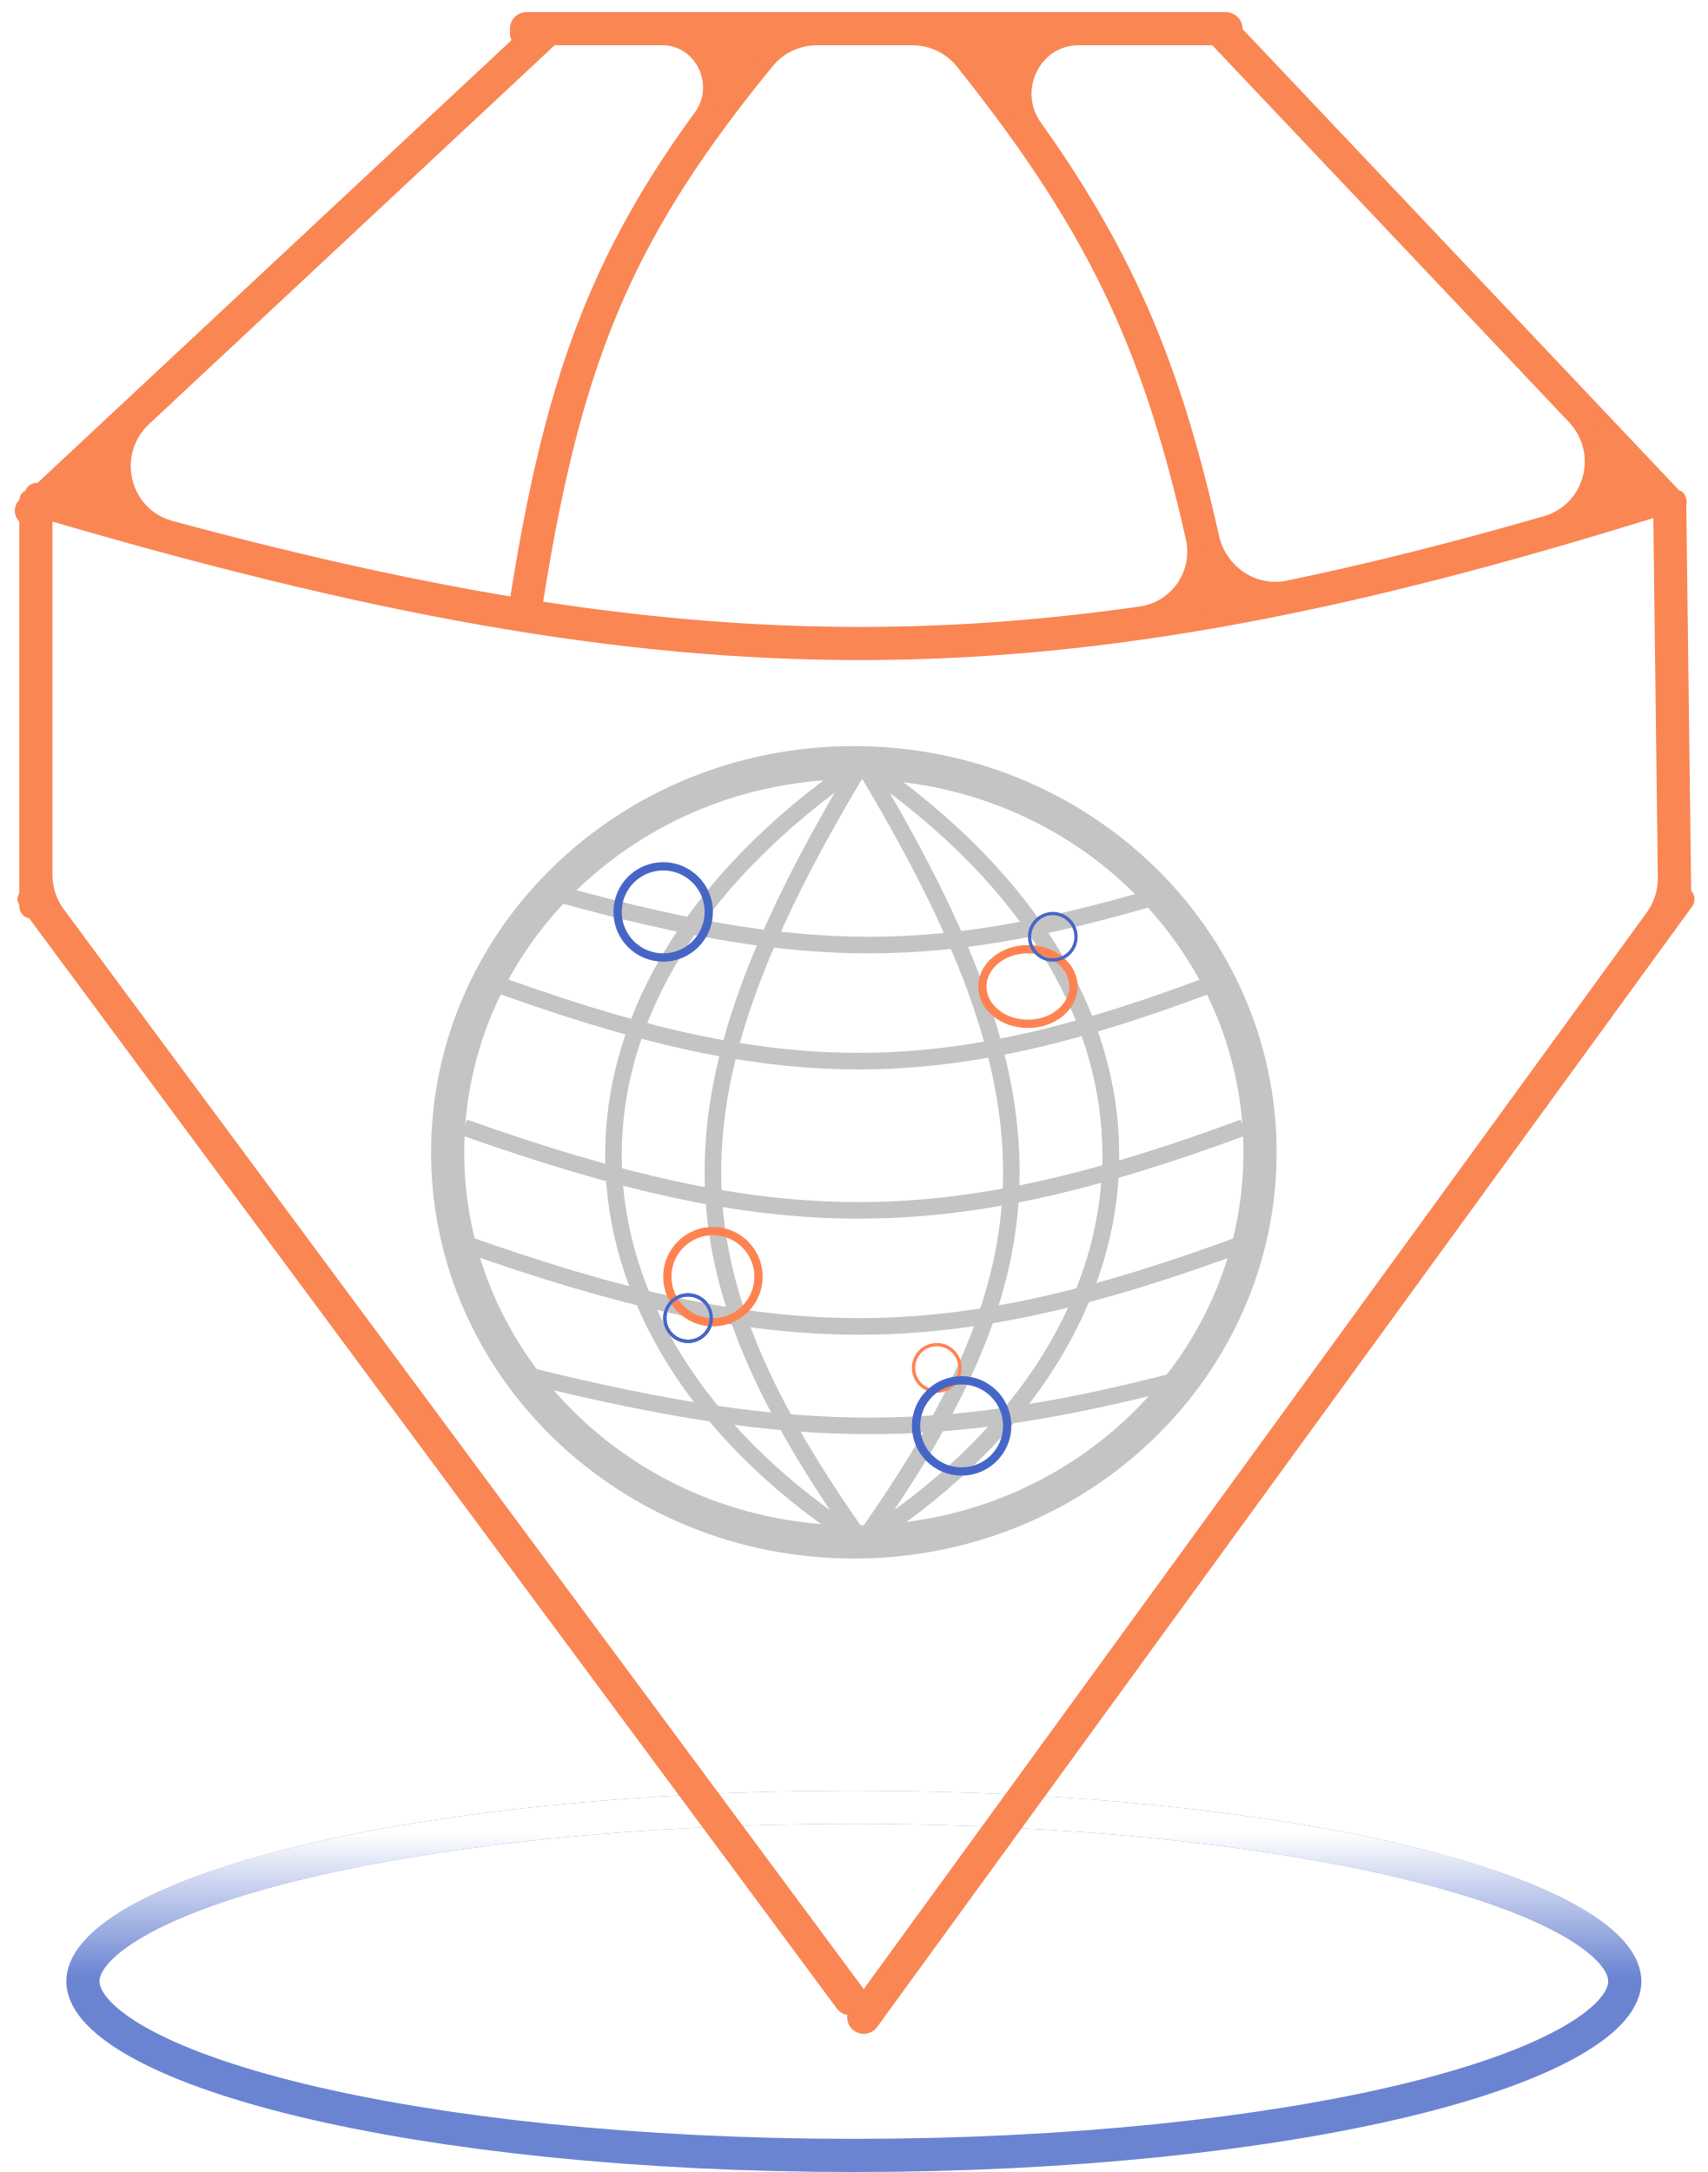
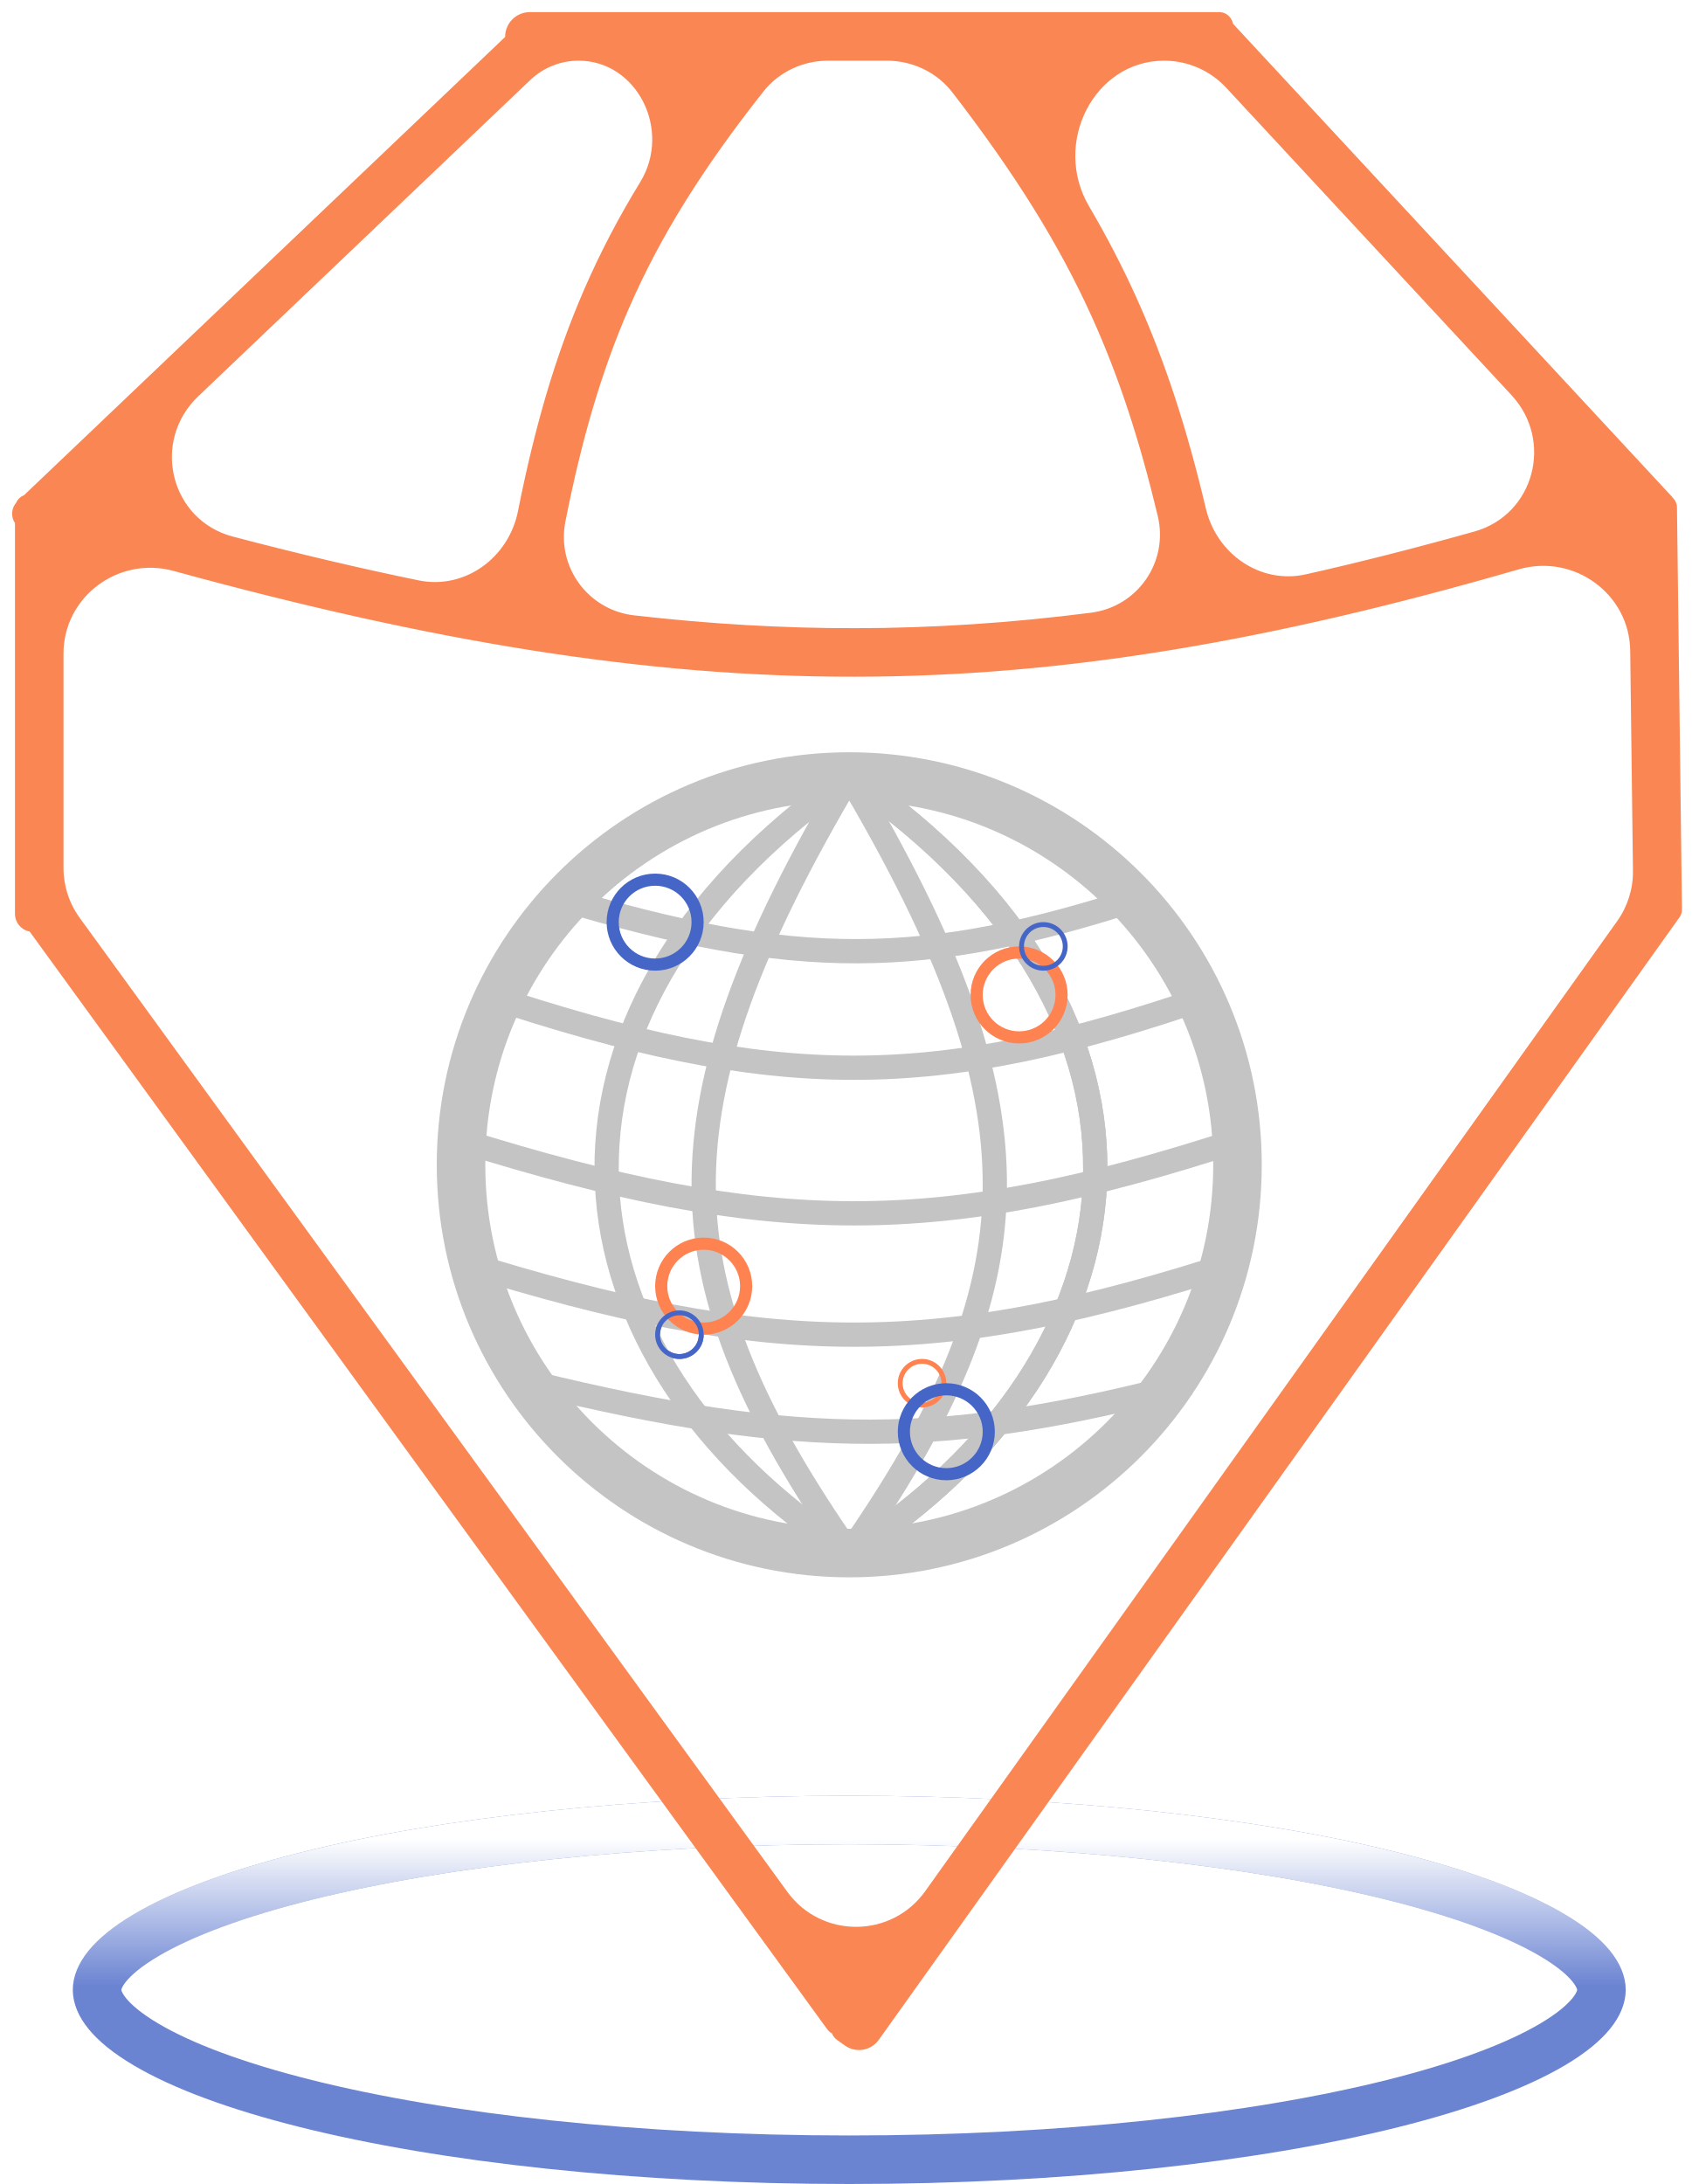
- <svg xmlns="http://www.w3.org/2000/svg" width="103" height="131" viewBox="0 0 103 131" fill="none">
-   <path d="M98 119.5C98 120.5 97.133 121.756 94.77 123.108C92.484 124.417 89.109 125.629 84.852 126.66C76.354 128.717 64.561 130 51.5 130C38.438 130 26.646 128.717 18.148 126.66C13.891 125.629 10.516 124.417 8.23 123.108C5.867 121.756 5 120.5 5 119.5C5 118.5 5.867 117.244 8.23 115.892C10.516 114.583 13.891 113.371 18.148 112.34C26.646 110.283 38.438 109 51.5 109C64.561 109 76.354 110.283 84.852 112.34C89.109 113.371 92.484 114.583 94.77 115.892C97.133 117.244 98 118.5 98 119.5Z" stroke="#4666C7" stroke-opacity="0.8" stroke-width="2" />
-   <path d="M98 119.5C98 120.5 97.133 121.756 94.77 123.108C92.484 124.417 89.109 125.629 84.852 126.66C76.354 128.717 64.561 130 51.5 130C38.438 130 26.646 128.717 18.148 126.66C13.891 125.629 10.516 124.417 8.23 123.108C5.867 121.756 5 120.5 5 119.5C5 118.5 5.867 117.244 8.23 115.892C10.516 114.583 13.891 113.371 18.148 112.34C26.646 110.283 38.438 109 51.5 109C64.561 109 76.354 110.283 84.852 112.34C89.109 113.371 92.484 114.583 94.77 115.892C97.133 117.244 98 118.5 98 119.5Z" stroke="url(#paint0_linear)" stroke-width="2" />
-   <path fill-rule="evenodd" clip-rule="evenodd" d="M31.512 2.49C31.611 2.397 31.546 2.23 31.409 2.23C31.326 2.23 31.259 2.163 31.259 2.08V1.73C31.259 1.454 31.483 1.23 31.759 1.23H73.932C74.217 1.23 74.448 1.461 74.448 1.746C74.448 1.878 74.499 2.005 74.59 2.101L100.994 29.999C101.017 30.024 101.049 30.038 101.083 30.037C101.15 30.036 101.204 30.09 101.205 30.157L101.206 30.206C101.206 30.218 101.21 30.229 101.218 30.237L101.222 30.241C101.238 30.257 101.237 30.283 101.22 30.298C101.212 30.305 101.207 30.316 101.207 30.328L101.505 53.847C101.506 53.923 101.544 53.994 101.606 54.038C101.715 54.114 101.74 54.265 101.662 54.372L52.5 121.96C52.34 122.18 52.033 122.232 51.809 122.076C51.58 121.915 51.527 121.598 51.692 121.372L99.728 55.33C100.236 54.633 100.504 53.79 100.493 52.927L100.211 30.651C100.211 30.636 100.205 30.621 100.195 30.61C100.179 30.593 100.155 30.587 100.133 30.594C81.641 36.364 66.983 39.294 51.999 39.312C37.188 39.329 22.089 36.501 2.683 30.797C2.678 30.796 2.672 30.797 2.669 30.8C2.665 30.803 2.664 30.807 2.664 30.811V52.766C2.664 53.623 2.939 54.458 3.45 55.147L51.678 120.246C51.844 120.47 51.794 120.788 51.566 120.95C51.345 121.108 51.037 121.06 50.875 120.841L2.095 54.997C2.05 54.936 1.979 54.901 1.903 54.901C1.771 54.901 1.664 54.794 1.664 54.661V54.481C1.664 54.438 1.65 54.397 1.625 54.362L1.581 54.304C1.539 54.247 1.552 54.165 1.61 54.124C1.644 54.099 1.664 54.061 1.664 54.019V31.438C1.664 31.32 1.618 31.207 1.536 31.122L1.515 31.101C1.35 30.931 1.356 30.658 1.529 30.496L1.588 30.442C1.636 30.397 1.664 30.333 1.664 30.267V30.172C1.664 30.092 1.729 30.027 1.809 30.027C1.873 30.027 1.929 29.985 1.948 29.923L1.986 29.795C2.023 29.67 2.155 29.599 2.28 29.636C2.36 29.66 2.447 29.639 2.509 29.582L31.512 2.49ZM73.417 2.277C73.406 2.287 73.405 2.304 73.415 2.315L94.989 25.109C97.024 27.26 96.097 30.798 93.251 31.618C87.783 33.193 82.643 34.492 77.704 35.512C75.563 35.954 73.507 34.536 73.032 32.403C71.781 26.788 70.356 22.179 68.336 17.801C66.764 14.395 64.837 11.138 62.362 7.664C60.77 5.429 62.303 2.23 65.046 2.23H73.399C73.423 2.23 73.435 2.26 73.417 2.277ZM67.428 18.22C69.387 22.466 70.783 26.948 72.014 32.433C72.505 34.622 71.034 36.757 68.813 37.075C63.102 37.892 57.57 38.305 51.997 38.312C39.224 38.327 26.208 36.207 10.283 31.905C7.291 31.097 6.39 27.325 8.655 25.209L33.166 2.314C33.177 2.303 33.177 2.286 33.167 2.276C33.15 2.259 33.162 2.23 33.186 2.23H39.95C42.399 2.23 43.754 5.104 42.31 7.081C39.777 10.549 37.827 13.837 36.272 17.349C33.927 22.642 32.489 28.418 31.28 36.049C31.237 36.322 31.424 36.578 31.697 36.621C31.969 36.663 32.225 36.475 32.268 36.203C33.471 28.614 34.892 22.934 37.186 17.754C39.286 13.012 42.127 8.669 46.236 3.657C46.983 2.747 48.104 2.23 49.281 2.23H55.023C56.22 2.23 57.359 2.766 58.106 3.702C62.316 8.975 65.231 13.458 67.428 18.22Z" fill="#FA8654" />
-   <path d="M51.999 39.312L51.998 38.812L51.999 39.312ZM68.336 17.801L67.882 18.01L68.336 17.801ZM67.428 18.22L66.974 18.429L67.428 18.22ZM51.997 38.312L51.998 38.812L51.997 38.312ZM36.272 17.349L36.729 17.551V17.551L36.272 17.349ZM37.186 17.754L37.643 17.956L37.186 17.754ZM58.106 3.702L58.497 3.39L58.106 3.702ZM33.166 2.314L33.507 2.679L33.166 2.314ZM8.655 25.209L8.313 24.843L8.655 25.209ZM72.014 32.433L72.502 32.324L72.014 32.433ZM77.704 35.512L77.603 35.022L77.704 35.512ZM73.032 32.403L73.52 32.294L73.032 32.403ZM73.415 2.315L73.052 2.658L73.415 2.315ZM2.509 29.582L2.85 29.947L2.509 29.582ZM1.948 29.923L1.468 29.781L1.948 29.923ZM1.588 30.442L1.929 30.807L1.588 30.442ZM1.515 31.101L1.156 31.449L1.515 31.101ZM1.529 30.496L1.871 30.862L1.529 30.496ZM1.536 31.122L1.177 31.471L1.536 31.122ZM1.581 54.304L1.18 54.602L1.581 54.304ZM1.625 54.362L2.026 54.065L1.625 54.362ZM50.875 120.841L50.473 121.138L50.875 120.841ZM51.678 120.246L52.08 119.948L51.678 120.246ZM2.683 30.797L2.824 30.317L2.683 30.797ZM100.133 30.594L100.282 31.071L100.133 30.594ZM100.211 30.651L100.711 30.644L100.211 30.651ZM99.728 55.33L99.324 55.036L99.728 55.33ZM100.493 52.927L100.993 52.921L100.493 52.927ZM51.692 121.372L52.096 121.666L51.692 121.372ZM52.5 121.96L52.096 121.666L52.5 121.96ZM101.662 54.372L102.066 54.666L101.662 54.372ZM101.505 53.847L102.005 53.84L101.505 53.847ZM101.207 30.328L101.707 30.321L101.207 30.328ZM101.222 30.241L100.859 30.585L101.222 30.241ZM101.206 30.206L100.706 30.212L101.206 30.206ZM101.218 30.237L101.582 29.893L101.218 30.237ZM101.205 30.157L100.705 30.163L101.205 30.157ZM100.994 29.999L100.63 30.343L100.994 29.999ZM74.59 2.101L74.953 1.757L74.59 2.101ZM32.268 36.203L31.774 36.124L32.268 36.203ZM31.28 36.049L31.774 36.127L31.28 36.049ZM31.512 2.49L31.853 2.856L31.512 2.49ZM2.095 54.997L2.497 54.7L2.095 54.997ZM42.31 7.081L41.906 6.786L42.31 7.081ZM30.759 1.73V2.08H31.759V1.73H30.759ZM73.932 0.73H31.759V1.73H73.932V0.73ZM101.357 29.656L74.953 1.757L74.226 2.445L100.63 30.343L101.357 29.656ZM100.705 30.163L100.706 30.212L101.706 30.2L101.705 30.15L100.705 30.163ZM101.586 29.898L101.582 29.893L100.855 30.581L100.859 30.585L101.586 29.898ZM100.707 30.334L101.005 53.853L102.005 53.84L101.707 30.321L100.707 30.334ZM52.905 122.254L102.066 54.666L101.258 54.078L52.096 121.666L52.905 122.254ZM99.324 55.036L51.287 121.078L52.096 121.666L100.133 55.624L99.324 55.036ZM100.993 52.921L100.711 30.644L99.712 30.657L99.993 52.933L100.993 52.921ZM51.999 39.812C67.053 39.794 81.764 36.849 100.282 31.071L99.984 30.117C81.517 35.879 66.913 38.794 51.998 38.812L51.999 39.812ZM2.542 31.277C21.971 36.987 37.121 39.829 51.999 39.812L51.998 38.812C37.255 38.829 22.207 36.014 2.824 30.317L2.542 31.277ZM3.164 52.766V30.811H2.164V52.766H3.164ZM52.08 119.948L3.851 54.849L3.048 55.444L51.276 120.543L52.08 119.948ZM1.693 55.295L50.473 121.138L51.276 120.543L2.497 54.7L1.693 55.295ZM1.164 54.481V54.661H2.164V54.481H1.164ZM1.18 54.602L1.223 54.66L2.026 54.065L1.983 54.007L1.18 54.602ZM1.164 31.438V54.019H2.164V31.438H1.164ZM1.156 31.449L1.177 31.471L1.894 30.774L1.873 30.753L1.156 31.449ZM1.246 30.077L1.188 30.131L1.871 30.862L1.929 30.807L1.246 30.077ZM1.164 30.172V30.267H2.164V30.172H1.164ZM1.506 29.653L1.468 29.781L2.427 30.065L2.465 29.938L1.506 29.653ZM31.171 2.125L2.167 29.216L2.85 29.947L31.853 2.856L31.171 2.125ZM95.352 24.765L73.778 1.971L73.052 2.658L94.626 25.453L95.352 24.765ZM77.805 36.001C82.759 34.978 87.912 33.677 93.39 32.098L93.113 31.137C87.654 32.71 82.527 34.005 77.603 35.022L77.805 36.001ZM67.882 18.01C69.883 22.346 71.298 26.919 72.544 32.511L73.52 32.294C72.264 26.657 70.829 22.011 68.79 17.591L67.882 18.01ZM61.954 7.954C64.414 11.407 66.325 14.637 67.882 18.01L68.79 17.591C67.203 14.153 65.259 10.869 62.769 7.374L61.954 7.954ZM73.399 1.73H65.046V2.73H73.399V1.73ZM72.502 32.324C71.266 26.816 69.86 22.298 67.882 18.01L66.974 18.429C68.914 22.634 70.301 27.08 71.526 32.542L72.502 32.324ZM51.998 38.812C57.596 38.805 63.151 38.391 68.884 37.57L68.742 36.58C63.053 37.394 57.545 37.805 51.997 37.812L51.998 38.812ZM10.153 32.388C26.104 36.697 39.166 38.827 51.998 38.812L51.997 37.812C39.282 37.827 26.312 35.717 10.414 31.422L10.153 32.388ZM32.825 1.948L8.313 24.843L8.996 25.574L33.507 2.679L32.825 1.948ZM39.95 1.73H33.186V2.73H39.95V1.73ZM36.729 17.551C38.268 14.077 40.198 10.82 42.713 7.376L41.906 6.786C39.356 10.278 37.387 13.597 35.815 17.146L36.729 17.551ZM31.774 36.127C32.98 28.517 34.409 22.788 36.729 17.551L35.815 17.146C33.445 22.495 31.999 28.32 30.786 35.971L31.774 36.127ZM36.729 17.551C34.41 22.787 32.98 28.516 31.774 36.124L32.762 36.281C33.962 28.713 35.374 23.08 37.643 17.956L36.729 17.551ZM45.85 3.34C41.722 8.375 38.852 12.757 36.729 17.551L37.643 17.956C39.72 13.268 42.533 8.963 46.623 3.974L45.85 3.34ZM55.023 1.73H49.281V2.73H55.023V1.73ZM67.882 18.01C65.663 13.201 62.724 8.684 58.497 3.39L57.715 4.014C61.909 9.267 64.799 13.715 66.974 18.429L67.882 18.01ZM55.023 2.73C56.072 2.73 57.065 3.199 57.715 4.014L58.497 3.39C57.652 2.332 56.369 1.73 55.023 1.73V2.73ZM33.526 1.927C33.817 2.227 33.604 2.73 33.186 2.73V1.73C32.721 1.73 32.484 2.29 32.808 2.624L33.526 1.927ZM33.507 2.679C33.723 2.478 33.731 2.139 33.526 1.927L32.808 2.624C32.623 2.434 32.631 2.129 32.825 1.948L33.507 2.679ZM10.414 31.422C7.809 30.719 7.011 27.429 8.996 25.574L8.313 24.843C5.768 27.221 6.773 31.475 10.153 32.388L10.414 31.422ZM71.526 32.542C71.953 34.447 70.674 36.303 68.742 36.58L68.884 37.57C71.393 37.211 73.056 34.797 72.502 32.324L71.526 32.542ZM73.399 2.73C72.966 2.73 72.76 2.198 73.08 1.907L73.753 2.646C74.109 2.323 73.88 1.73 73.399 1.73V2.73ZM62.769 7.374C61.395 5.445 62.741 2.73 65.046 2.73V1.73C61.866 1.73 60.145 5.414 61.954 7.954L62.769 7.374ZM77.603 35.022C75.746 35.406 73.939 34.178 73.52 32.294L72.544 32.511C73.074 34.895 75.38 36.502 77.805 36.001L77.603 35.022ZM73.778 1.971C73.961 2.164 73.949 2.468 73.753 2.646L73.08 1.907C72.862 2.106 72.85 2.444 73.052 2.658L73.778 1.971ZM94.626 25.453C96.41 27.338 95.59 30.424 93.113 31.137L93.39 32.098C96.604 31.172 97.639 27.182 95.352 24.765L94.626 25.453ZM2.138 30.115C2.388 30.189 2.659 30.125 2.85 29.947L2.167 29.216C2.236 29.153 2.332 29.13 2.422 29.156L2.138 30.115ZM2.465 29.938C2.424 30.077 2.277 30.156 2.138 30.115L2.422 29.156C2.032 29.041 1.622 29.263 1.506 29.653L2.465 29.938ZM1.809 30.527C2.094 30.527 2.346 30.339 2.427 30.065L1.468 29.781C1.513 29.63 1.652 29.527 1.809 29.527V30.527ZM2.164 30.172C2.164 30.368 2.005 30.527 1.809 30.527V29.527C1.453 29.527 1.164 29.816 1.164 30.172H2.164ZM1.929 30.807C2.079 30.668 2.164 30.472 2.164 30.267H1.164C1.164 30.195 1.194 30.126 1.246 30.077L1.929 30.807ZM1.873 30.753C1.903 30.783 1.902 30.833 1.871 30.862L1.188 30.131C0.81 30.484 0.796 31.078 1.156 31.449L1.873 30.753ZM2.164 31.438C2.164 31.19 2.067 30.952 1.894 30.774L1.177 31.471C1.169 31.462 1.164 31.45 1.164 31.438H2.164ZM1.9 54.531C2.066 54.413 2.164 54.222 2.164 54.019H1.164C1.164 53.899 1.222 53.786 1.32 53.716L1.9 54.531ZM1.983 54.007C2.107 54.174 2.07 54.41 1.9 54.531L1.32 53.716C1.034 53.92 0.971 54.319 1.18 54.602L1.983 54.007ZM2.164 54.481C2.164 54.331 2.116 54.185 2.026 54.065L1.223 54.66C1.184 54.608 1.164 54.546 1.164 54.481H2.164ZM1.903 54.401C2.047 54.401 2.164 54.517 2.164 54.661H1.164C1.164 55.07 1.495 55.401 1.903 55.401V54.401ZM51.276 120.543L51.276 120.543L50.473 121.138C50.797 121.576 51.413 121.674 51.857 121.357L51.276 120.543ZM51.276 120.543L51.276 120.543L51.857 121.357C52.312 121.033 52.413 120.397 52.08 119.948L51.276 120.543ZM2.164 52.766C2.164 53.73 2.474 54.669 3.048 55.444L3.851 54.849C3.405 54.246 3.164 53.516 3.164 52.766H2.164ZM2.327 30.435C2.223 30.532 2.164 30.669 2.164 30.811H3.164C3.164 30.946 3.108 31.074 3.01 31.166L2.327 30.435ZM2.824 30.317C2.652 30.267 2.462 30.309 2.327 30.435L3.01 31.166C2.883 31.285 2.704 31.325 2.542 31.277L2.824 30.317ZM100.558 30.266C100.409 30.109 100.186 30.054 99.984 30.117L100.282 31.071C100.124 31.12 99.949 31.077 99.832 30.954L100.558 30.266ZM100.711 30.644C100.71 30.504 100.655 30.369 100.558 30.266L99.832 30.954C99.756 30.873 99.713 30.767 99.712 30.657L100.711 30.644ZM100.133 55.624C100.704 54.84 101.005 53.891 100.993 52.921L99.993 52.933C100.003 53.688 99.768 54.426 99.324 55.036L100.133 55.624ZM52.096 121.666L52.096 121.666L51.287 121.078C50.958 121.53 51.064 122.165 51.523 122.485L52.096 121.666ZM52.096 121.666L52.096 121.666L51.523 122.485C51.969 122.798 52.584 122.695 52.905 122.254L52.096 121.666ZM101.319 54.448C101.199 54.363 101.171 54.197 101.258 54.078L102.066 54.666C102.309 54.333 102.231 53.865 101.893 53.628L101.319 54.448ZM101.005 53.853C101.008 54.09 101.125 54.312 101.319 54.448L101.893 53.628C101.962 53.677 102.004 53.756 102.005 53.84L101.005 53.853ZM100.884 29.928C100.77 30.032 100.706 30.18 100.707 30.334L101.707 30.321C101.709 30.453 101.654 30.579 101.557 30.668L100.884 29.928ZM100.859 30.585C100.682 30.398 100.693 30.102 100.884 29.928L101.557 30.668C101.78 30.464 101.793 30.117 101.586 29.898L100.859 30.585ZM100.706 30.212C100.708 30.349 100.761 30.481 100.855 30.581L101.582 29.893C101.66 29.976 101.704 30.086 101.706 30.2L100.706 30.212ZM101.089 30.537C100.88 30.54 100.708 30.372 100.705 30.163L101.705 30.15C101.701 29.807 101.42 29.533 101.077 29.537L101.089 30.537ZM46.623 3.974C47.272 3.183 48.25 2.73 49.281 2.73V1.73C47.958 1.73 46.694 2.311 45.85 3.34L46.623 3.974ZM100.63 30.343C100.75 30.469 100.916 30.539 101.089 30.537L101.077 29.537C101.183 29.536 101.284 29.579 101.357 29.656L100.63 30.343ZM73.948 1.746C73.948 2.006 74.048 2.256 74.226 2.445L74.953 1.757C74.95 1.754 74.948 1.75 74.948 1.746H73.948ZM31.62 37.115C32.167 37.2 32.676 36.823 32.762 36.281L31.774 36.124C31.774 36.125 31.774 36.125 31.774 36.125C31.774 36.125 31.774 36.125 31.774 36.125C31.774 36.125 31.774 36.125 31.774 36.125C31.774 36.126 31.774 36.126 31.773 36.127C31.772 36.127 31.772 36.127 31.773 36.127C31.773 36.127 31.774 36.127 31.773 36.127L31.62 37.115ZM73.932 1.73C73.936 1.73 73.937 1.731 73.938 1.731C73.94 1.732 73.942 1.733 73.944 1.735C73.945 1.737 73.947 1.739 73.947 1.74C73.948 1.741 73.948 1.743 73.948 1.746H74.948C74.948 1.185 74.493 0.73 73.932 0.73V1.73ZM30.786 35.971C30.7 36.516 31.073 37.03 31.62 37.115L31.773 36.127L31.774 36.127L30.786 35.971ZM31.759 1.73V0.73C31.207 0.73 30.759 1.178 30.759 1.73H31.759ZM31.409 2.73C31.092 2.73 30.939 2.342 31.171 2.125L31.853 2.856C32.284 2.453 31.999 1.73 31.409 1.73V2.73ZM2.497 54.7C2.357 54.511 2.137 54.401 1.903 54.401V55.401C1.82 55.401 1.742 55.361 1.693 55.295L2.497 54.7ZM39.95 2.73C41.958 2.73 43.128 5.113 41.906 6.786L42.713 7.376C44.38 5.094 42.84 1.73 39.95 1.73V2.73ZM31.409 1.73C31.602 1.73 31.759 1.887 31.759 2.08H30.759C30.759 2.439 31.05 2.73 31.409 2.73V1.73Z" fill="#FA8654" />
-   <circle cx="41.5" cy="79.5" r="1.4" stroke="#4666C7" stroke-width="0.2" />
-   <path d="M28 75C46.8 81.667 56.983 81.667 75 75" stroke="#C4C4C4" />
-   <path d="M76 69.5C76 82.441 65.069 93 51.5 93C37.931 93 27 82.441 27 69.5C27 56.559 37.931 46 51.5 46C65.069 46 76 56.559 76 69.5Z" stroke="#C4C4C4" stroke-width="2" />
-   <path d="M52 46C64.299 66.332 63.697 76.527 52 93" stroke="#C4C4C4" />
-   <path d="M52 46C39.701 66.332 40.303 76.527 52 93" stroke="#C4C4C4" />
-   <path d="M52 46C73.452 60.688 70.493 81.25 52 93" stroke="#C4C4C4" />
-   <path d="M52 46C73.452 60.688 70.493 81.25 52 93" stroke="#C4C4C4" />
-   <path d="M32 83C48.397 87.054 57.13 86.945 72 83" stroke="#C4C4C4" />
-   <circle cx="56.5" cy="82.5" r="1.4" stroke="#FF8251" stroke-width="0.2" />
-   <path d="M52 46C30.548 60.688 33.507 81.25 52 93" stroke="#C4C4C4" />
-   <path d="M28 68C46.8 74.667 56.983 74.667 75 68" stroke="#C4C4C4" />
-   <path d="M34 54C48.757 58.054 56.617 57.945 70 54" stroke="#C4C4C4" />
-   <path d="M29 59C47 65.667 56.75 65.667 74 59" stroke="#C4C4C4" />
-   <circle cx="58" cy="86" r="2.75" stroke="#4666C7" stroke-width="0.5" />
-   <circle cx="40" cy="55" r="2.75" stroke="#4666C7" stroke-width="0.5" />
-   <path d="M64.75 59.5C64.75 60.702 63.563 61.75 62 61.75C60.437 61.75 59.25 60.702 59.25 59.5C59.25 58.298 60.437 57.25 62 57.25C63.563 57.25 64.75 58.298 64.75 59.5Z" stroke="#FF8251" stroke-width="0.5" />
-   <circle cx="43" cy="77" r="2.75" stroke="#FF8251" stroke-width="0.5" />
-   <circle cx="63.5" cy="56.5" r="1.4" stroke="#4666C7" stroke-width="0.2" />
-   <circle cx="41.5" cy="79.5" r="1.4" stroke="#4666C7" stroke-width="0.2" />
+ <svg xmlns="http://www.w3.org/2000/svg" width="70" height="90" viewBox="0 0 70 90" fill="none">
+   <path d="M66 82C66 82.533 65.544 83.327 63.977 84.253C62.476 85.14 60.238 85.973 57.385 86.687C51.694 88.109 43.779 89 35 89C26.221 89 18.306 88.109 12.615 86.687C9.762 85.973 7.524 85.14 6.024 84.253C4.456 83.327 4 82.533 4 82C4 81.467 4.456 80.673 6.024 79.747C7.524 78.86 9.762 78.027 12.615 77.313C18.306 75.891 26.221 75 35 75C43.779 75 51.694 75.891 57.385 77.313C60.238 78.027 62.476 78.86 63.977 79.747C65.544 80.673 66 81.467 66 82Z" stroke="#4666C7" stroke-opacity="0.8" stroke-width="2" />
+   <path d="M66 82C66 82.533 65.544 83.327 63.977 84.253C62.476 85.14 60.238 85.973 57.385 86.687C51.694 88.109 43.779 89 35 89C26.221 89 18.306 88.109 12.615 86.687C9.762 85.973 7.524 85.14 6.024 84.253C4.456 83.327 4 82.533 4 82C4 81.467 4.456 80.673 6.024 79.747C7.524 78.86 9.762 78.027 12.615 77.313C18.306 75.891 26.221 75 35 75C43.779 75 51.694 75.891 57.385 77.313C60.238 78.027 62.476 78.86 63.977 79.747C65.544 80.673 66 81.467 66 82Z" stroke="url(#paint0_linear)" stroke-width="2" />
+   <path fill-rule="evenodd" clip-rule="evenodd" d="M44.449 8.75C42.762 5.875 44.645 2 47.977 2C49.087 2 50.146 2.462 50.9 3.275L62.657 15.941C64.655 18.092 63.73 21.589 60.904 22.383C58.494 23.06 56.177 23.651 53.926 24.156C51.782 24.637 49.717 23.21 49.21 21.072C48.443 17.837 47.559 15.078 46.364 12.439C45.8 11.193 45.168 9.975 44.449 8.75ZM62.451 22.982C65.031 22.235 67.652 24.122 67.685 26.808L67.798 35.877C67.808 36.727 67.548 37.558 67.054 38.25L38.536 78.226C36.949 80.45 33.65 80.464 32.044 78.254L2.881 38.119C2.385 37.436 2.117 36.613 2.117 35.768V26.934C2.117 24.256 4.7 22.337 7.284 23.045C17.898 25.952 26.641 27.397 35.244 27.387C43.892 27.376 52.375 25.896 62.451 22.982ZM68.55 20.875C68.529 20.875 68.519 20.849 68.534 20.835C68.543 20.827 68.544 20.812 68.535 20.803L50.352 1.214C50.348 1.21 50.341 1.21 50.336 1.214C50.329 1.22 50.318 1.215 50.318 1.206V1.07C50.318 1.031 50.286 1 50.248 1H21.834C21.549 1 21.318 1.231 21.318 1.516C21.318 1.658 21.26 1.793 21.157 1.891L1.249 20.851C1.235 20.864 1.215 20.872 1.195 20.872H1.19C1.15 20.872 1.117 20.905 1.117 20.945C1.117 20.965 1.109 20.984 1.095 20.998L1.059 21.032C0.983 21.104 0.98 21.224 1.052 21.299L1.061 21.309C1.097 21.347 1.117 21.397 1.117 21.449V37.656C1.117 37.791 1.227 37.901 1.362 37.901C1.44 37.901 1.514 37.939 1.56 38.002L34.494 83.328C34.527 83.373 34.591 83.383 34.636 83.35C34.73 83.282 34.846 83.398 34.779 83.492L34.766 83.51C34.732 83.558 34.743 83.624 34.791 83.657L35.112 83.887C35.336 84.047 35.649 83.995 35.809 83.77L68.815 37.504C68.817 37.501 68.816 37.498 68.814 37.497L68.811 37.495C68.808 37.493 68.81 37.488 68.814 37.488C68.816 37.488 68.818 37.486 68.818 37.484L68.612 20.908C68.612 20.889 68.597 20.874 68.578 20.875L68.55 20.875ZM21.838 21.157C21.403 23.346 19.34 24.856 17.155 24.407C14.695 23.901 12.144 23.298 9.473 22.597C6.5 21.817 5.6 18.088 7.826 15.968L21.512 2.934C22.141 2.335 22.978 2 23.847 2C26.698 2 28.297 5.337 26.809 7.769C25.929 9.207 25.18 10.64 24.532 12.132C23.359 14.833 22.523 17.714 21.838 21.157ZM35.243 26.387C32.233 26.39 29.203 26.213 26.075 25.855C23.887 25.604 22.383 23.551 22.811 21.39C23.488 17.979 24.307 15.159 25.449 12.53C26.777 9.474 28.549 6.658 31.068 3.463C31.806 2.527 32.942 2 34.133 2H36.547C37.759 2 38.91 2.546 39.65 3.507C42.238 6.869 44.061 9.777 45.453 12.852C46.596 15.377 47.453 18.026 48.201 21.151C48.722 23.326 47.247 25.46 45.028 25.745C41.721 26.169 38.492 26.383 35.243 26.387Z" fill="#FA8654" />
+   <path d="M46.364 12.439L45.909 12.646V12.646L46.364 12.439ZM35.244 27.387L35.243 26.887L35.244 27.387ZM24.532 12.132L24.991 12.331V12.331L24.532 12.132ZM35.243 26.387L35.243 26.887L35.243 26.387ZM25.449 12.53L25.908 12.73L25.449 12.53ZM45.453 12.852L44.998 13.058L45.453 12.852ZM48.201 21.151L47.715 21.267L48.201 21.151ZM26.075 25.855L26.018 26.352L26.075 25.855ZM21.512 2.934L21.167 2.572L21.512 2.934ZM9.473 22.597L9.346 23.081L9.473 22.597ZM68.612 20.908L68.112 20.914L68.612 20.908ZM68.578 20.875L68.584 21.375L68.578 20.875ZM68.818 37.484L69.318 37.477L68.818 37.484ZM68.811 37.495L68.521 37.902L68.811 37.495ZM68.815 37.504L69.222 37.794L68.815 37.504ZM68.814 37.497L68.524 37.904L68.814 37.497ZM35.112 83.887L34.821 84.294L35.112 83.887ZM35.809 83.77L36.216 84.06L35.809 83.77ZM34.766 83.51L35.173 83.801L34.766 83.51ZM34.791 83.657L35.081 83.251L34.791 83.657ZM34.779 83.492L35.186 83.782L34.779 83.492ZM34.494 83.328L34.898 83.034L34.494 83.328ZM1.061 21.309L1.423 20.964L1.061 21.309ZM1.059 21.032L0.714 20.67L1.059 21.032ZM1.052 21.299L1.414 20.954L1.052 21.299ZM1.095 20.998L0.75 20.636L1.095 20.998ZM1.249 20.851L0.904 20.489L1.249 20.851ZM21.157 1.891L21.502 2.253L21.157 1.891ZM50.352 1.214L50.718 0.874L50.352 1.214ZM2.881 38.119L3.286 37.825L2.881 38.119ZM38.536 78.226L38.943 78.516L38.536 78.226ZM32.044 78.254L31.639 78.548L32.044 78.254ZM67.685 26.808L68.185 26.802L67.685 26.808ZM62.451 22.982L62.312 22.502L62.451 22.982ZM53.926 24.156L53.817 23.668L53.926 24.156ZM49.21 21.072L48.724 21.188L49.21 21.072ZM62.657 15.941L62.291 16.281L62.657 15.941ZM68.535 20.803L68.901 20.463L68.535 20.803ZM1.56 38.002L1.964 37.708L1.56 38.002ZM67.798 35.877L68.298 35.871L67.798 35.877ZM67.054 38.25L67.461 38.541L67.054 38.25ZM68.55 20.875L68.556 21.375L68.55 20.875ZM50.9 3.275L50.534 3.615L50.9 3.275ZM63.024 15.601L51.267 2.935L50.534 3.615L62.291 16.281L63.024 15.601ZM54.036 24.644C56.296 24.136 58.622 23.543 61.039 22.864L60.769 21.902C58.366 22.576 56.057 23.165 53.817 23.668L54.036 24.644ZM45.909 12.646C47.087 15.248 47.962 17.975 48.724 21.188L49.697 20.957C48.925 17.7 48.03 14.908 46.82 12.233L45.909 12.646ZM44.017 9.003C44.728 10.214 45.352 11.415 45.909 12.646L46.82 12.233C46.248 10.97 45.608 9.737 44.88 8.497L44.017 9.003ZM68.298 35.871L68.185 26.802L67.185 26.815L67.298 35.884L68.298 35.871ZM66.647 37.96L38.129 77.935L38.943 78.516L67.461 38.541L66.647 37.96ZM32.448 77.96L3.286 37.825L2.477 38.413L31.639 78.548L32.448 77.96ZM2.617 35.768V26.934H1.617V35.768H2.617ZM7.152 23.527C17.793 26.442 26.583 27.897 35.244 27.887L35.243 26.887C26.7 26.897 18.003 25.463 7.416 22.563L7.152 23.527ZM35.244 27.887C43.953 27.876 52.484 26.385 62.59 23.462L62.312 22.502C52.265 25.407 43.831 26.876 35.243 26.887L35.244 27.887ZM68.901 20.463L50.718 0.874L49.986 1.555L68.169 21.143L68.901 20.463ZM50.818 1.206V1.07H49.818V1.206H50.818ZM50.248 0.5H21.834V1.5H50.248V0.5ZM20.813 1.528L0.904 20.489L1.594 21.213L21.502 2.253L20.813 1.528ZM1.195 20.372H1.19V21.372H1.195V20.372ZM0.75 20.636L0.714 20.67L1.403 21.394L1.439 21.36L0.75 20.636ZM0.69 21.644L0.699 21.654L1.423 20.964L1.414 20.954L0.69 21.644ZM0.617 21.449V37.656H1.617V21.449H0.617ZM1.155 38.296L34.09 83.621L34.898 83.034L1.964 37.708L1.155 38.296ZM34.372 83.201L34.359 83.22L35.173 83.801L35.186 83.782L34.372 83.201ZM34.5 84.065L34.821 84.294L35.402 83.48L35.081 83.251L34.5 84.065ZM36.216 84.06L69.222 37.794L68.408 37.213L35.402 83.48L36.216 84.06ZM69.104 37.09L69.102 37.088L68.521 37.902L68.524 37.904L69.104 37.09ZM68.112 20.914L68.318 37.49L69.318 37.477L69.112 20.902L68.112 20.914ZM68.556 21.375L68.584 21.375L68.572 20.375L68.543 20.375L68.556 21.375ZM9.346 23.081C12.025 23.784 14.584 24.389 17.055 24.897L17.256 23.917C14.806 23.414 12.264 22.813 9.6 22.113L9.346 23.081ZM21.167 2.572L7.481 15.606L8.171 16.33L21.856 3.296L21.167 2.572ZM24.991 12.331C25.629 10.862 26.367 9.45 27.236 8.03L26.383 7.508C25.491 8.965 24.731 10.418 24.073 11.933L24.991 12.331ZM22.328 21.255C23.009 17.836 23.835 14.991 24.991 12.331L24.073 11.933C22.882 14.675 22.038 17.592 21.348 21.06L22.328 21.255ZM26.018 26.352C29.164 26.712 32.214 26.89 35.243 26.887L35.242 25.887C32.253 25.89 29.242 25.715 26.132 25.358L26.018 26.352ZM24.991 12.331C23.831 15.001 23.003 17.857 22.321 21.293L23.302 21.488C23.974 18.1 24.784 15.317 25.908 12.73L24.991 12.331ZM30.676 3.154C28.137 6.373 26.34 9.225 24.991 12.331L25.908 12.73C27.214 9.723 28.96 6.944 31.461 3.773L30.676 3.154ZM36.547 1.5H34.133V2.5H36.547V1.5ZM45.909 12.646C44.497 9.526 42.651 6.586 40.046 3.202L39.254 3.812C41.826 7.153 43.626 10.027 44.998 13.058L45.909 12.646ZM48.687 21.034C47.934 17.887 47.068 15.206 45.909 12.646L44.998 13.058C46.124 15.547 46.972 18.166 47.715 21.267L48.687 21.034ZM35.243 26.887C38.515 26.883 41.765 26.667 45.091 26.241L44.964 25.249C41.678 25.67 38.47 25.883 35.242 25.887L35.243 26.887ZM47.715 21.267C48.166 23.153 46.889 25.002 44.964 25.249L45.091 26.241C47.605 25.918 49.277 23.5 48.687 21.034L47.715 21.267ZM36.547 2.5C37.609 2.5 38.612 2.979 39.254 3.812L40.046 3.202C39.209 2.114 37.908 1.5 36.547 1.5V2.5ZM31.461 3.773C32.1 2.962 33.088 2.5 34.133 2.5V1.5C32.795 1.5 31.513 2.092 30.676 3.154L31.461 3.773ZM26.132 25.358C24.233 25.14 22.93 23.36 23.302 21.488L22.321 21.293C21.835 23.741 23.54 26.067 26.018 26.352L26.132 25.358ZM23.847 2.5C26.245 2.5 27.701 5.355 26.383 7.508L27.236 8.03C28.894 5.32 27.151 1.5 23.847 1.5V2.5ZM21.856 3.296C22.393 2.785 23.106 2.5 23.847 2.5V1.5C22.849 1.5 21.889 1.884 21.167 2.572L21.856 3.296ZM17.055 24.897C19.538 25.407 21.844 23.688 22.328 21.255L21.348 21.06C20.961 23.003 19.143 24.305 17.256 23.917L17.055 24.897ZM9.6 22.113C7.02 21.436 6.217 18.191 8.171 16.33L7.481 15.606C4.983 17.985 5.979 22.197 9.346 23.081L9.6 22.113ZM69.112 20.902C69.108 20.607 68.866 20.371 68.572 20.375L68.584 21.375C68.326 21.378 68.115 21.172 68.112 20.914L69.112 20.902ZM68.82 37.988C69.098 37.984 69.321 37.756 69.318 37.477L68.318 37.49C68.314 37.216 68.534 36.991 68.808 36.988L68.82 37.988ZM69.102 37.088C69.492 37.366 69.299 37.982 68.82 37.988L68.808 36.988C68.32 36.994 68.124 37.619 68.521 37.902L69.102 37.088ZM69.222 37.794C69.384 37.567 69.331 37.252 69.104 37.09L68.524 37.904C68.301 37.745 68.249 37.436 68.408 37.213L69.222 37.794ZM34.821 84.294C35.271 84.614 35.895 84.51 36.216 84.06L35.402 83.48H35.402L34.821 84.294ZM34.359 83.22C34.165 83.492 34.228 83.87 34.5 84.065L35.081 83.251C35.258 83.377 35.299 83.623 35.173 83.801L34.359 83.22ZM34.93 83.755C34.565 84.02 34.11 83.569 34.372 83.201L35.186 83.782C35.583 83.227 34.895 82.544 34.342 82.946L34.93 83.755ZM34.09 83.621C34.285 83.89 34.661 83.95 34.93 83.755L34.342 82.946C34.52 82.816 34.769 82.856 34.898 83.034L34.09 83.621ZM0.699 21.654C0.647 21.599 0.617 21.525 0.617 21.449H1.617C1.617 21.268 1.548 21.095 1.423 20.964L0.699 21.654ZM0.714 20.67C0.438 20.933 0.428 21.369 0.69 21.644L1.414 20.954C1.533 21.079 1.528 21.276 1.403 21.394L0.714 20.67ZM0.617 20.945C0.617 20.828 0.665 20.716 0.75 20.636L1.439 21.36C1.553 21.252 1.617 21.102 1.617 20.945H0.617ZM1.19 20.372C0.874 20.372 0.617 20.629 0.617 20.945H1.617C1.617 21.181 1.426 21.372 1.19 21.372V20.372ZM0.904 20.489C0.983 20.414 1.087 20.372 1.195 20.372V21.372C1.344 21.372 1.487 21.315 1.594 21.213L0.904 20.489ZM20.818 1.516C20.818 1.521 20.816 1.525 20.813 1.528L21.502 2.253C21.704 2.061 21.818 1.795 21.818 1.516H20.818ZM21.834 0.5C21.273 0.5 20.818 0.955 20.818 1.516H21.818C21.818 1.507 21.825 1.5 21.834 1.5V0.5ZM50.818 1.07C50.818 0.755 50.562 0.5 50.248 0.5V1.5C50.01 1.5 49.818 1.308 49.818 1.07H50.818ZM49.996 0.847C50.309 0.557 50.818 0.779 50.818 1.206H49.818C49.818 1.652 50.349 1.884 50.676 1.58L49.996 0.847ZM50.718 0.874C50.526 0.667 50.203 0.655 49.996 0.847L50.676 1.58C50.479 1.764 50.169 1.752 49.986 1.555L50.718 0.874ZM2.617 26.934C2.617 24.595 4.877 22.904 7.152 23.527L7.416 22.563C4.523 21.77 1.617 23.916 1.617 26.934H2.617ZM3.286 37.825C2.851 37.227 2.617 36.507 2.617 35.768H1.617C1.617 36.718 1.918 37.644 2.477 38.413L3.286 37.825ZM38.129 77.935C36.74 79.881 33.853 79.894 32.448 77.96L31.639 78.548C33.446 81.034 37.158 81.018 38.943 78.516L38.129 77.935ZM68.185 26.802C68.147 23.775 65.2 21.666 62.312 22.502L62.59 23.462C64.863 22.805 67.156 24.469 67.185 26.815L68.185 26.802ZM53.817 23.668C51.965 24.084 50.147 22.855 49.697 20.957L48.724 21.188C49.288 23.566 51.599 25.191 54.036 24.644L53.817 23.668ZM62.291 16.281C64.043 18.169 63.221 21.213 60.769 21.902L61.039 22.864C64.239 21.966 65.266 18.016 63.024 15.601L62.291 16.281ZM68.874 21.202C69.086 21.005 69.098 20.674 68.901 20.463L68.169 21.143C67.989 20.95 68.001 20.648 68.194 20.469L68.874 21.202ZM1.362 38.401C1.28 38.401 1.204 38.362 1.155 38.296L1.964 37.708C1.824 37.515 1.6 37.401 1.362 37.401V38.401ZM47.977 1.5C44.193 1.5 42.169 5.853 44.017 9.003L44.88 8.497C43.355 5.898 45.096 2.5 47.977 2.5V1.5ZM67.298 35.884C67.307 36.627 67.079 37.354 66.647 37.96L67.461 38.541C68.016 37.762 68.309 36.827 68.298 35.871L67.298 35.884ZM68.194 20.469C67.843 20.794 68.078 21.381 68.556 21.375L68.543 20.375C68.98 20.37 69.194 20.905 68.874 21.202L68.194 20.469ZM0.617 37.656C0.617 38.068 0.951 38.401 1.362 38.401V37.401C1.503 37.401 1.617 37.515 1.617 37.656H0.617ZM47.977 2.5C48.947 2.5 49.874 2.904 50.534 3.615L51.267 2.935C50.417 2.02 49.226 1.5 47.977 1.5V2.5Z" fill="#FA8654" />
+   <circle cx="28" cy="55" r="0.9" stroke="#4666C7" stroke-width="0.2" />
+   <path d="M19 52C31.8 56 38.733 56 51 52" stroke="#C4C4C4" />
+   <path d="M51 48C51 56.837 43.837 64 35 64C26.163 64 19 56.837 19 48C19 39.163 26.163 32 35 32C43.837 32 51 39.163 51 48Z" stroke="#C4C4C4" stroke-width="2" />
+   <path d="M35 32C43.199 45.843 42.798 52.784 35 64" stroke="#C4C4C4" />
+   <path d="M35 32C26.801 45.843 27.202 52.784 35 64" stroke="#C4C4C4" />
+   <path d="M35 32C49.5 42 47.5 56 35 64" stroke="#C4C4C4" />
+   <path d="M35 32C49.5 42 47.5 56 35 64" stroke="#C4C4C4" />
+   <path d="M22 57C33.068 59.703 38.962 59.63 49 57" stroke="#C4C4C4" />
+   <circle cx="38" cy="57" r="0.9" stroke="#FF8251" stroke-width="0.2" />
+   <path d="M35 32C20.699 42 22.671 56 35 64" stroke="#C4C4C4" />
+   <path d="M19 47C31.8 51 38.733 51 51 47" stroke="#C4C4C4" />
+   <path d="M23 37C32.838 39.971 38.078 39.891 47 37" stroke="#C4C4C4" />
+   <path d="M20 41C32 45 38.5 45 50 41" stroke="#C4C4C4" />
+   <circle cx="39" cy="59" r="1.75" stroke="#4666C7" stroke-width="0.5" />
+   <circle cx="27" cy="38" r="1.75" stroke="#4666C7" stroke-width="0.5" />
+   <circle cx="42" cy="41" r="1.75" stroke="#FF8251" stroke-width="0.5" />
+   <circle cx="29" cy="53" r="1.75" stroke="#FF8251" stroke-width="0.5" />
+   <circle cx="43" cy="39" r="0.9" stroke="#4666C7" stroke-width="0.2" />
+   <circle cx="28" cy="55" r="0.9" stroke="#4666C7" stroke-width="0.2" />
  <defs>
-     <linearGradient id="paint0_linear" x1="51.5" y1="108.719" x2="51.5" y2="131" gradientUnits="userSpaceOnUse">
+     <linearGradient id="paint0_linear" x1="35" y1="74.5" x2="35" y2="90" gradientUnits="userSpaceOnUse">
      <stop offset="0.083" stop-color="white" />
      <stop offset="0.474" stop-color="white" stop-opacity="0" />
    </linearGradient>
  </defs>
</svg>
